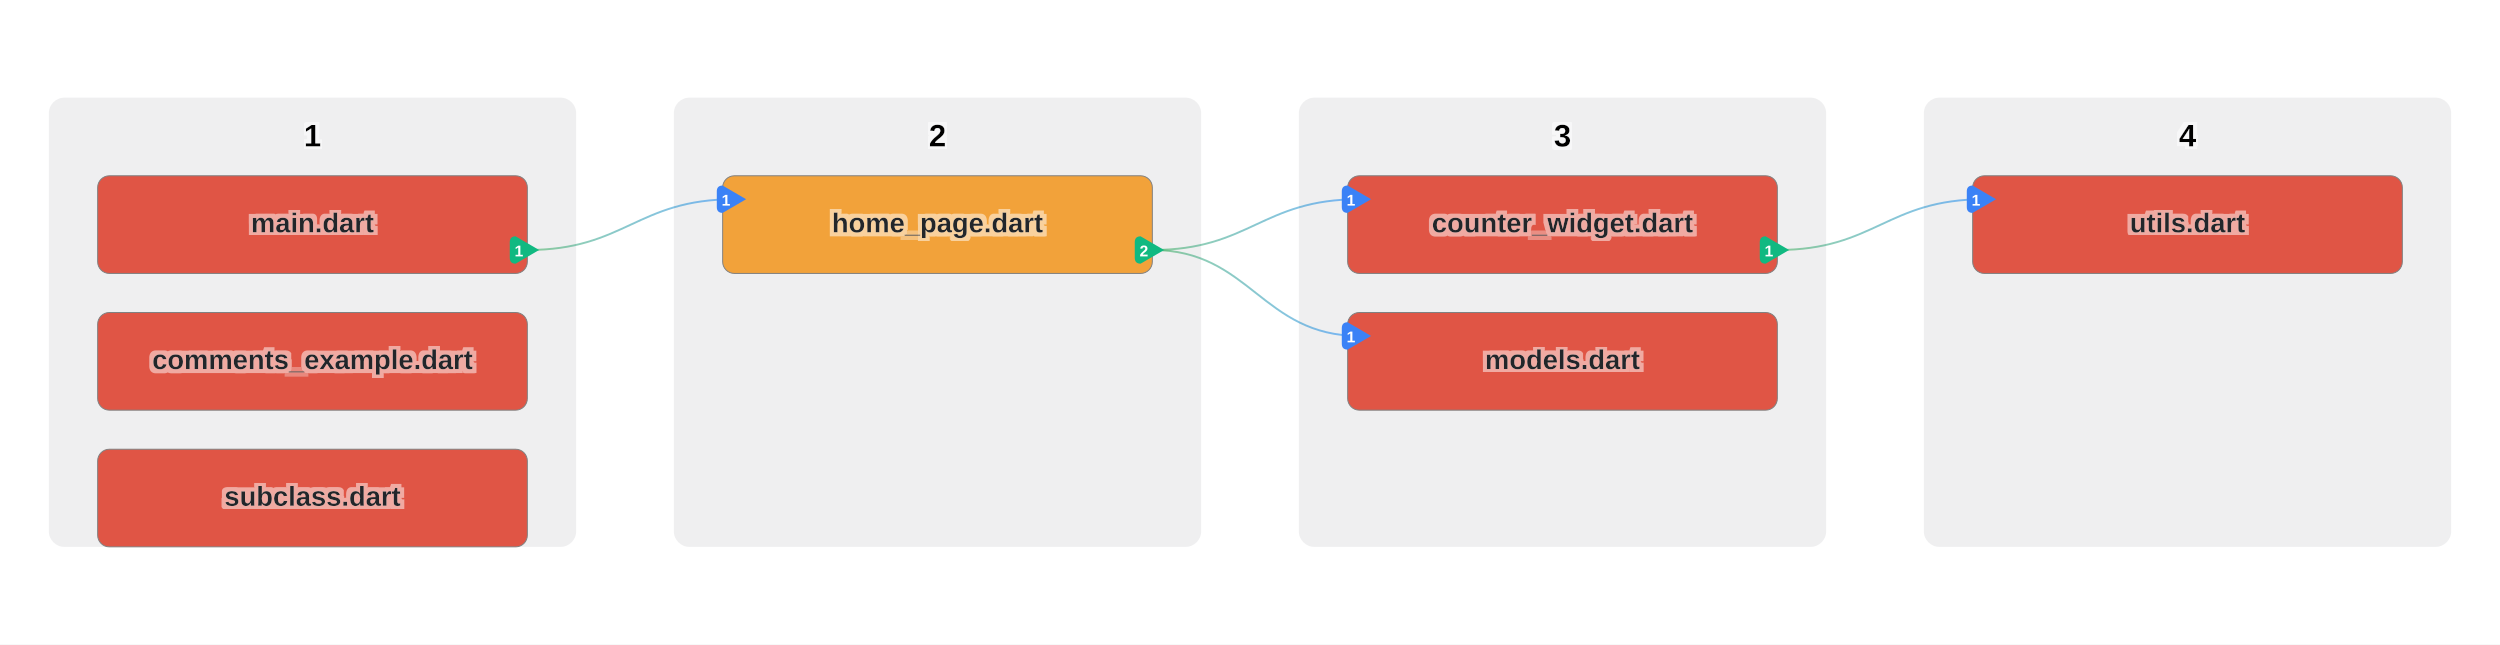
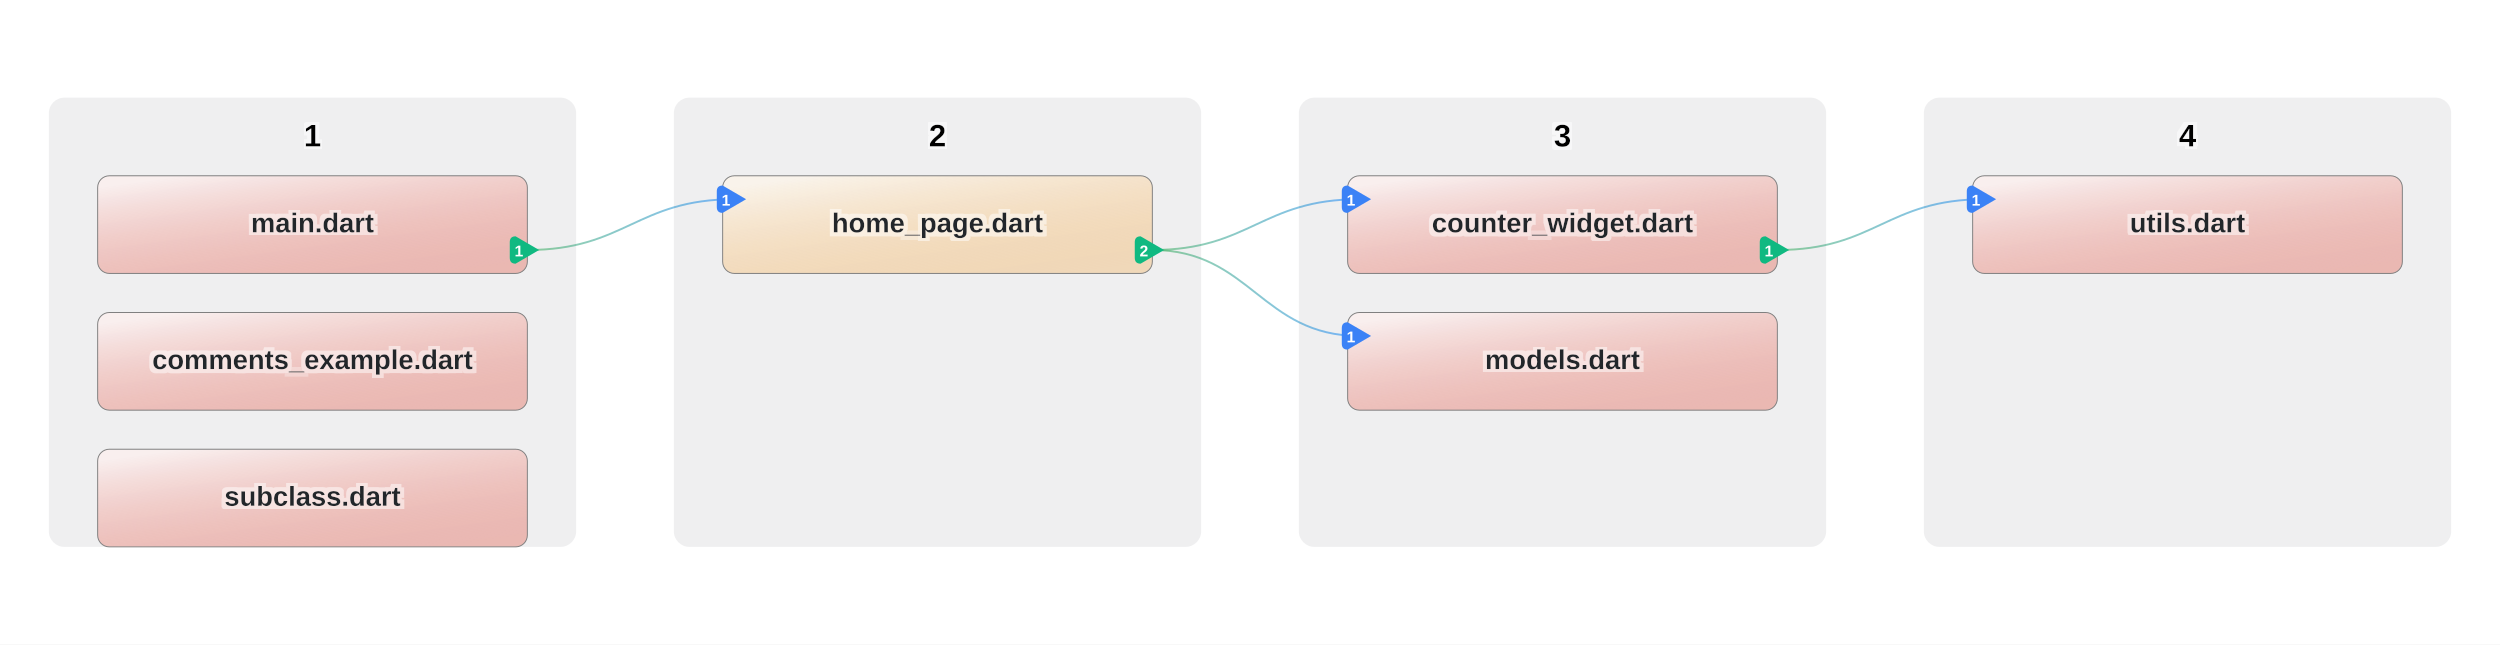
<svg xmlns="http://www.w3.org/2000/svg" width="1280" height="330" viewBox="0 0 1280 330" font-family="Arial, Helvetica, sans-serif">
  <defs>
    <filter id="whiteShadow" x="-20%" y="-20%" width="140%" height="140%">
      <feGaussianBlur in="SourceAlpha" stdDeviation="3" />
      <feOffset dx="0" dy="0" result="offsetblur" />
      <feFlood flood-color="white" flood-opacity="1" />
      <feComposite in2="offsetblur" operator="in" />
      <feMerge>
        <feMergeNode />
        <feMergeNode in="SourceGraphic" />
      </feMerge>
    </filter>
    <filter id="hierarchicalShadow" x="-20%" y="-20%" width="140%" height="140%">
      <feGaussianBlur in="SourceAlpha" stdDeviation="5" />
      <feOffset dx="2" dy="2" result="offsetblur" />
      <feFlood flood-color="rgba(0,0,0,0.1)" flood-opacity="0.8" />
      <feComposite in2="offsetblur" operator="in" />
      <feMerge>
        <feMergeNode />
        <feMergeNode in="SourceGraphic" />
      </feMerge>
    </filter>
    <filter id="outlineWhite">
      <feMorphology in="SourceAlpha" result="DILATED" operator="dilate" radius="2" />
      <feFlood flood-color="white" flood-opacity="0.5" result="WHITE" />
      <feComposite in="WHITE" in2="DILATED" operator="in" result="OUTLINE" />
      <feMerge>
        <feMergeNode in="OUTLINE" />
        <feMergeNode in="SourceGraphic" />
      </feMerge>
    </filter>
    <linearGradient id="horizontalGradient" x1="0%" y1="0%" x2="100%" y2="0%">
      <stop offset="0%" stop-color="#28a745" />
      <stop offset="100%" stop-color="#007bff" />
    </linearGradient>
    <linearGradient id="verticalGradient" x1="0%" y1="0%" x2="0%" y2="100%">
      <stop offset="0%" stop-color="#28a745" />
      <stop offset="100%" stop-color="#007bff" />
    </linearGradient>
+     <linearGradient id="warningNodeGradient" x1="20%" y1="0%" x2="80%" y2="100%">
+       <stop offset="0%" stop-color="#fff6e8" stop-opacity="0.95" />
+       <stop offset="100%" stop-color="#f2a23a" stop-opacity="0.45" />
+     </linearGradient>
+     <linearGradient id="errorNodeGradient" x1="20%" y1="0%" x2="80%" y2="100%">
+       <stop offset="0%" stop-color="#fdeeed" stop-opacity="0.95" />
+       <stop offset="100%" stop-color="#e05545" stop-opacity="0.5" />
+     </linearGradient>
  </defs>
  <style>  
  .layerBackground { 
    fill: rgba(52, 58, 64, 0.08);     
  }

  .layerBackground:hover { 
    fill: PaleGoldenRod ;
    transition: all 0.1s ease-in-out; 
  }

  .layerBackgroundVirtualFolder { 
    fill: rgba(52, 58, 64, 0.05); 
    stroke: gray; 
    stroke-width: 1; 
    stroke-dasharray: 4,4; 
  }

  .layerBackgroundVirtualFolder:hover { 
    fill: PaleGoldenRod ;
    stroke: gray; 
    stroke-width: 0; 
    stroke-dasharray: 4,4;
    transition: all 0.1s ease-in-out; 
  }
  
  .layerTitle,
  .layerTitleSmall { 
    fill: black; 
    font-weight: bold; 
    text-anchor: middle; 
    filter: url(#outlineWhite); 
  }

  .layerTitle { 
    font-size: 16px; 
  }

  .layerTitleSmall { 
    font-size: 12px; 
  }
  
  /* File node styles */
  .fileNode { 
    fill: white; 
    stroke: gray; 
    stroke-width: 0.5; 
    rx: 6; 
    ry: 6;    
  }
  
  .fileNode:hover {     
    fill: PaleGoldenRod;
    transition: all 0.1s ease-in-out; 
+   }
+ 
+   .fileNodeWarning,
+   .layerBackgroundWarning,
+   .layerBackgroundVirtualFolderWarning {
+     fill: url(#warningNodeGradient);
+     fill-opacity: 0.68;
+   }
+ 
+   .fileNodeError,
+   .layerBackgroundError,
+   .layerBackgroundVirtualFolderError {
+     fill: url(#errorNodeGradient);
+     fill-opacity: 0.72;
  }

  .textNormal,
  .textSmall { 
    fill: #212529; 
    font-weight: 900; 
    text-anchor: middle; 
    dominant-baseline: middle; 
    filter: url(#outlineWhite); 
  }

  .textNormal { 
    font-size: 14px; 
  }

  .textSmall { 
    font-size: 12px; 
  }

  /* Unified edge styles */
  .edge { 
    fill: none; 
    stroke: url(#horizontalGradient); 
    stroke-width: 1; 
    opacity: 0.5;
    cursor: pointer;
    transition: all 0.1s ease-in-out; 
  }


  .edge:hover { 
    stroke: url(#horizontalGradient); 
    stroke-width: 3; 
    opacity: 1.0; 
  }
  
  .edgeVertical { 
    fill: none; 
    stroke: url(#verticalGradient); 
    stroke-width: 1; 
    opacity: 0.5; 
    cursor: pointer;
    transition: all 0.1s ease-in-out; 
  }
  
  .edgeVertical:hover { 
    stroke: url(#verticalGradient); 
    stroke-width: 3; 
    opacity: 1.0; 
  }
  
  /* Special edge styles */
  .cycleEdge { 
    fill: none; 
    stroke: red; 
    stroke-width: 5; 
    opacity: 0.9; 
    cursor: pointer;
  }
  
  .warningEdge { 
    fill: none; 
    stroke: orange; 
    stroke-width: 3; 
    opacity: 0.9; 
    cursor: pointer;
    transition: all 0.1s ease-in-out; 
  }
  
  .warningEdge:hover { 
    fill: none; 
    stroke: orange; 
    stroke-width: 5; 
    opacity: 1.0; 
  }
  
  /* Unified badge styles with pointer cursor */
  .badge { 
    font-size: 10px; 
    font-weight: bold; 
    fill: white; 
    text-anchor: middle; 
    dominant-baseline: middle; 
    cursor: pointer; 
    transition: all 0.1s ease-in-out; 
  }
  
  .badge:hover { 
    opacity: 0.8; 
  }
  
  /* Special styles */
  .folderTitleLayer { 
    pointer-events: none; 
    isolation: isolate; 
  }
</style>
  <rect width="100%" height="100%" fill="white" />
  <rect x="25.0" y="50" width="270.0" height="230.0" rx="8.0" class="layerBackground" />
  <text x="160.0" y="75.0" class="layerTitle">1</text>
  <rect x="345.0" y="50" width="270.0" height="230.0" rx="8.0" class="layerBackground" />
  <text x="480.0" y="75.0" class="layerTitle">2</text>
  <rect x="665.0" y="50" width="270.0" height="230.0" rx="8.0" class="layerBackground" />
  <text x="800.0" y="75.0" class="layerTitle">3</text>
  <rect x="985.0" y="50" width="270.0" height="230.0" rx="8.0" class="layerBackground" />
  <text x="1120.0" y="75.0" class="layerTitle">4</text>
-   <rect x="50.0" y="90.0" width="220" height="50" class="fileNode" style="fill: #e05545" />
-   <rect x="50.0" y="160.0" width="220" height="50" class="fileNode" style="fill: #e05545" />
-   <rect x="50.0" y="230.0" width="220" height="50" class="fileNode" style="fill: #e05545" />
-   <rect x="370.0" y="90.0" width="220" height="50" class="fileNode" style="fill: #f2a23a" />
-   <rect x="690.0" y="90.0" width="220" height="50" class="fileNode" style="fill: #e05545" />
-   <rect x="690.0" y="160.0" width="220" height="50" class="fileNode" style="fill: #e05545" />
-   <rect x="1010.0" y="90.0" width="220" height="50" class="fileNode" style="fill: #e05545" />
+   <rect x="50.0" y="90.0" width="220" height="50" class="fileNode fileNodeError" />
+   <rect x="50.0" y="160.0" width="220" height="50" class="fileNode fileNodeError" />
+   <rect x="50.0" y="230.0" width="220" height="50" class="fileNode fileNodeError" />
+   <rect x="370.0" y="90.0" width="220" height="50" class="fileNode fileNodeWarning" />
+   <rect x="690.0" y="90.0" width="220" height="50" class="fileNode fileNodeError" />
+   <rect x="690.0" y="160.0" width="220" height="50" class="fileNode fileNodeError" />
+   <rect x="1010.0" y="90.0" width="220" height="50" class="fileNode fileNodeError" />
  <g>
    <path d="M 270.0 128.0 C 320.0 128.0, 326.0 102.0, 376.0 102.0" class="edge" />
  </g>
  <g>
    <path d="M 910.0 128.0 C 960.0 128.0, 966.0 102.0, 1016.0 102.0" class="edge" />
  </g>
  <g>
    <path d="M 590.0 128.0 C 640.0 128.0, 646.0 102.0, 696.0 102.0" class="edge" />
  </g>
  <g>
    <path d="M 590.0 128.0 C 640.0 128.0, 646.0 172.0, 696.0 172.0" class="edge" />
  </g>
  <g class="badge outgoingBadge">
    <path d="M 276.0,128.0 L 264.0,121.0 Q 261.0,121.0 261.0,124.0 L 261.0,132.0 Q 261.0,135.0 264.0,135.0 Z" fill="#10b981" />
    <text x="265.68" y="129.0" text-anchor="middle" fill="white" font-size="8.0" font-weight="bold">1</text>
  </g>
  <text x="160.0" y="115.0" class="textNormal">main.dart</text>
  <text x="160.0" y="185.0" class="textNormal">comments_example.dart</text>
  <text x="160.0" y="255.0" class="textNormal">subclass.dart</text>
  <g class="badge incomingBadge">
    <path d="M 382.0,102.0 L 370.0,95.0 Q 367.0,95.0 367.0,98.0 L 367.0,106.0 Q 367.0,109.0 370.0,109.0 Z" fill="#3b82f6" />
    <text x="371.68" y="103.0" text-anchor="middle" fill="white" font-size="8.0" font-weight="bold">1</text>
  </g>
  <g class="badge outgoingBadge">
    <path d="M 596.0,128.0 L 584.0,121.0 Q 581.0,121.0 581.0,124.0 L 581.0,132.0 Q 581.0,135.0 584.0,135.0 Z" fill="#10b981" />
    <text x="585.68" y="129.0" text-anchor="middle" fill="white" font-size="8.0" font-weight="bold">2</text>
  </g>
  <text x="480.0" y="115.0" class="textNormal">home_page.dart</text>
  <g class="badge incomingBadge">
    <path d="M 702.0,102.0 L 690.0,95.0 Q 687.0,95.0 687.0,98.0 L 687.0,106.0 Q 687.0,109.0 690.0,109.0 Z" fill="#3b82f6" />
    <text x="691.68" y="103.0" text-anchor="middle" fill="white" font-size="8.0" font-weight="bold">1</text>
  </g>
  <g class="badge outgoingBadge">
    <path d="M 916.0,128.0 L 904.0,121.0 Q 901.0,121.0 901.0,124.0 L 901.0,132.0 Q 901.0,135.0 904.0,135.0 Z" fill="#10b981" />
    <text x="905.68" y="129.0" text-anchor="middle" fill="white" font-size="8.0" font-weight="bold">1</text>
  </g>
  <text x="800.0" y="115.0" class="textNormal">counter_widget.dart</text>
  <g class="badge incomingBadge">
    <path d="M 702.0,172.0 L 690.0,165.0 Q 687.0,165.0 687.0,168.0 L 687.0,176.0 Q 687.0,179.0 690.0,179.0 Z" fill="#3b82f6" />
    <text x="691.68" y="173.0" text-anchor="middle" fill="white" font-size="8.0" font-weight="bold">1</text>
  </g>
  <text x="800.0" y="185.0" class="textNormal">models.dart</text>
  <g class="badge incomingBadge">
    <path d="M 1022.0,102.0 L 1010.0,95.0 Q 1007.0,95.0 1007.0,98.0 L 1007.0,106.0 Q 1007.0,109.0 1010.0,109.0 Z" fill="#3b82f6" />
    <text x="1011.68" y="103.0" text-anchor="middle" fill="white" font-size="8.0" font-weight="bold">1</text>
  </g>
  <text x="1120.0" y="115.0" class="textNormal">utils.dart</text>
</svg>
